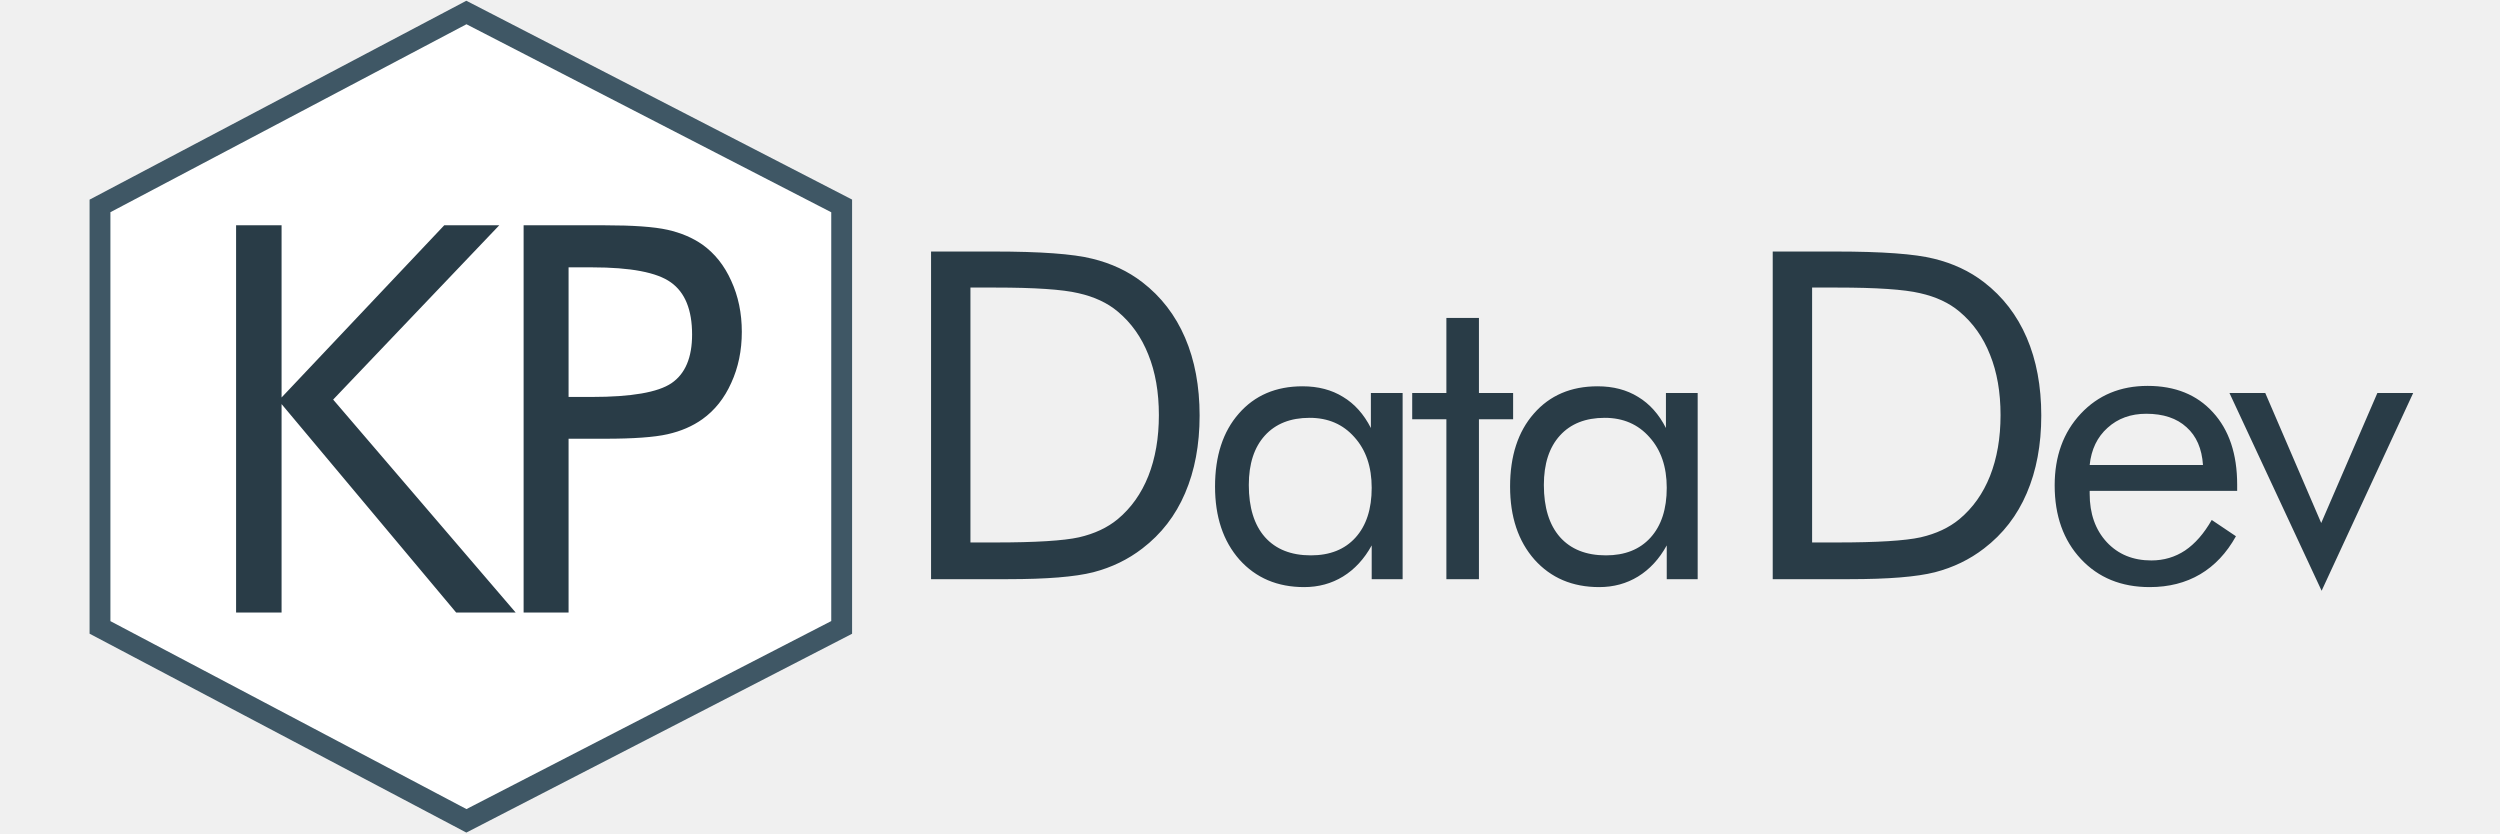
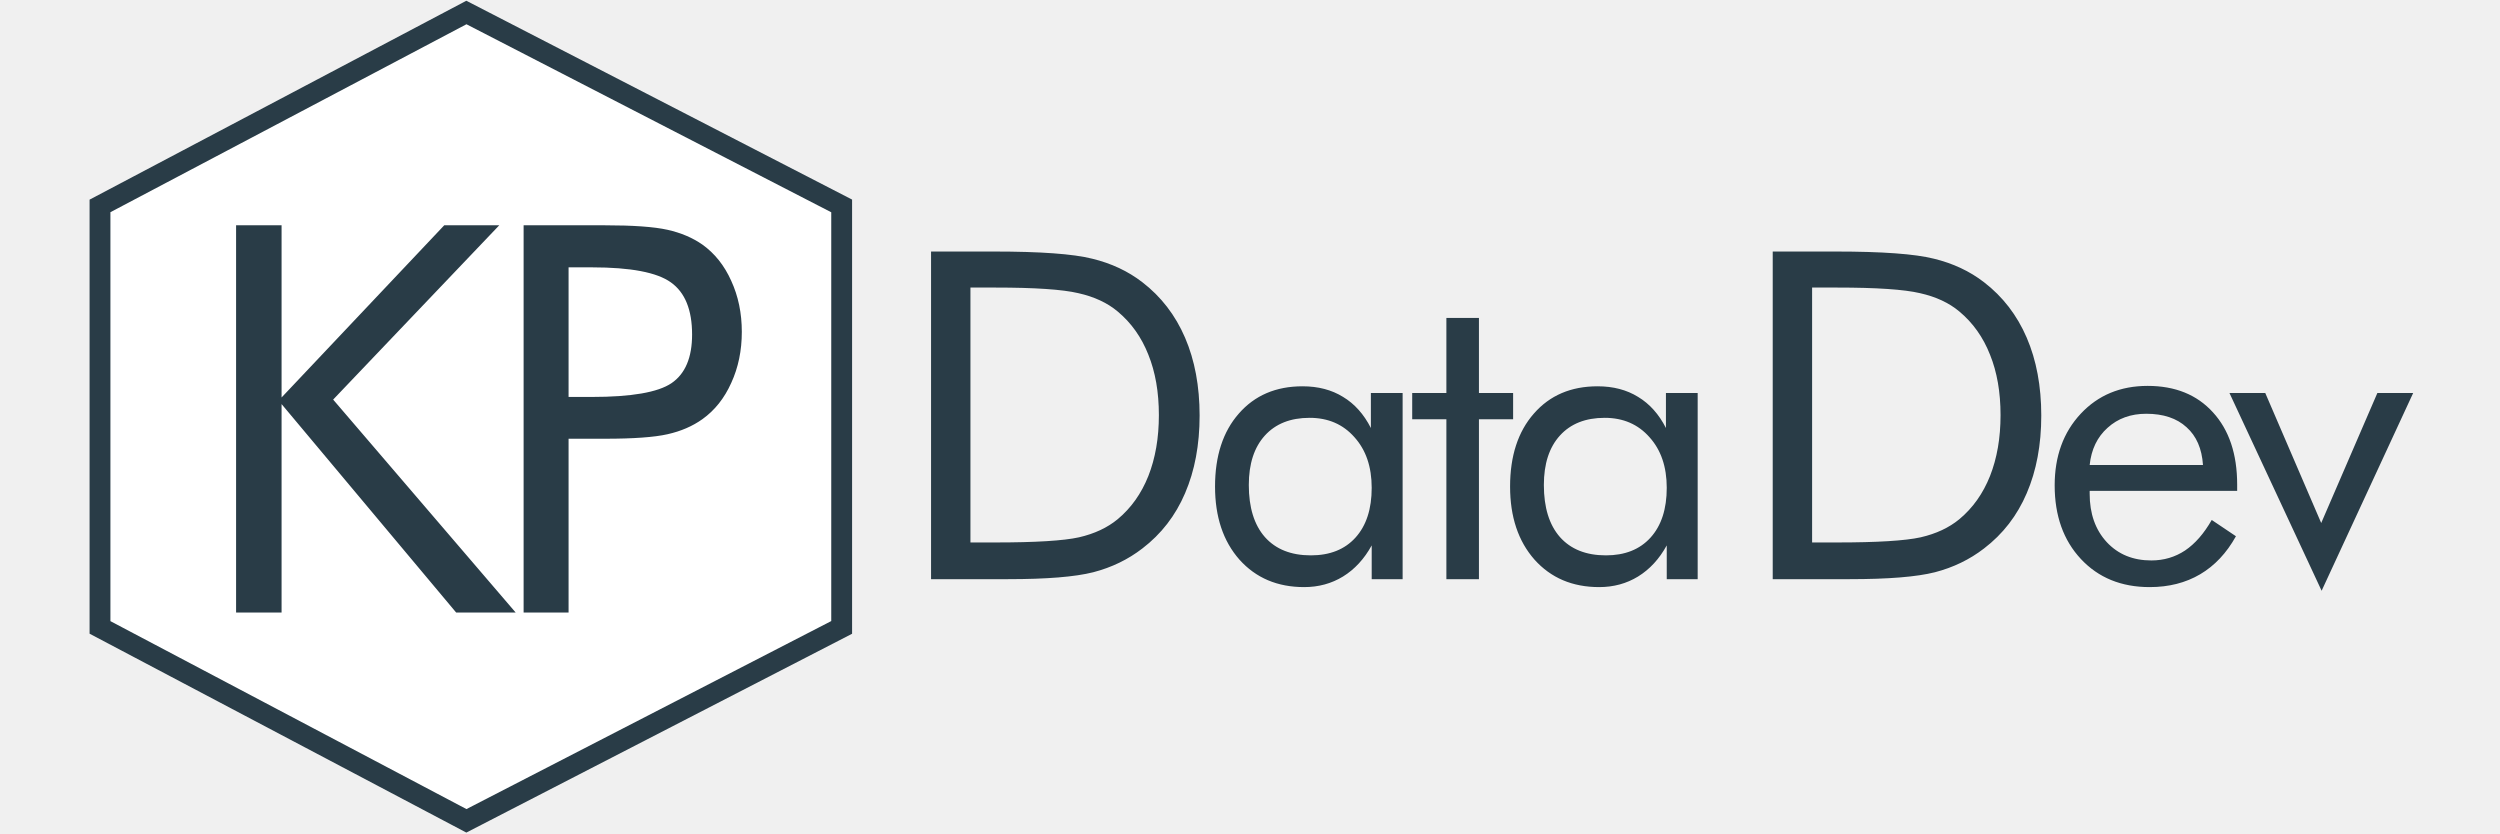
<svg xmlns="http://www.w3.org/2000/svg" width="600" height="200" fill="none">
-   <path d="M111.936 3L24 49.421v101.158L111.936 197 202 150.579V49.421L111.936 3z" fill="#fff" stroke="#3f5765" stroke-width="5" />
+   <path d="M111.936 3L24 49.421v101.158L111.936 197 202 150.579V49.421L111.936 3z" fill="#fff" stroke="#293c47" stroke-width="5" />
  <path d="M56.661 147V54.07h10.918v41.323l39.038-41.323h13.203L79.957 95.901 123.755 147h-14.282L67.579 96.981V147H56.661zm79.797-41.704V147h-10.791V54.07h19.488c6.813 0 11.827.36 15.044 1.079s6.009 1.904 8.379 3.555c2.962 2.116 5.268 5.015 6.918 8.696 1.693 3.682 2.54 7.765 2.54 12.251s-.847 8.569-2.54 12.251c-1.65 3.682-3.956 6.58-6.918 8.697-2.37 1.692-5.163 2.898-8.379 3.618-3.174.719-8.189 1.079-15.044 1.079h-3.111-5.586zm0-10.029h5.586c9.48 0 15.848-1.1 19.107-3.301 3.301-2.243 4.951-6.136 4.951-11.68 0-5.924-1.693-10.093-5.078-12.505-3.343-2.412-9.67-3.618-18.98-3.618h-5.586v31.103zm96.448 34.924h5.962c9.668 0 16.364-.411 20.088-1.235 3.724-.859 6.821-2.31 9.292-4.351 3.223-2.685 5.676-6.14 7.358-10.366 1.683-4.261 2.525-9.131 2.525-14.609 0-5.514-.842-10.348-2.525-14.502-1.647-4.189-4.099-7.645-7.358-10.366-2.471-2.077-5.622-3.545-9.453-4.404-3.796-.895-10.438-1.343-19.927-1.343h-5.962v61.176zM223.453 139V60.367h15.093c11.172 0 19.031.573 23.579 1.719 4.583 1.11 8.594 2.99 12.031 5.64 4.512 3.473 7.932 7.913 10.259 13.32s3.491 11.637 3.491 18.691c0 7.019-1.163 13.231-3.491 18.638-2.292 5.371-5.711 9.793-10.259 13.267-3.437 2.649-7.358 4.547-11.762 5.693-4.369 1.11-11.19 1.665-20.464 1.665h-3.384-15.093zm105.754-21.924c0-5.045-1.384-9.098-4.151-12.158-2.734-3.092-6.315-4.639-10.742-4.639-4.59 0-8.171 1.416-10.742 4.248s-3.858 6.787-3.858 11.866c0 5.403 1.286 9.57 3.858 12.5 2.604 2.929 6.282 4.394 11.035 4.394 4.557 0 8.122-1.416 10.693-4.248 2.605-2.865 3.907-6.852 3.907-11.963zm7.422-22.754V139h-7.422v-8.105c-1.791 3.255-4.086 5.745-6.885 7.47-2.767 1.693-5.876 2.539-9.326 2.539-6.413 0-11.589-2.197-15.528-6.592-3.906-4.427-5.859-10.27-5.859-17.529 0-7.357 1.904-13.2 5.713-17.529 3.808-4.362 8.903-6.543 15.283-6.543 3.744 0 6.983.846 9.717 2.539 2.767 1.66 4.997 4.15 6.689 7.471v-8.399h7.618zm10.503 6.299h-8.203v-6.299h8.203V76.305h7.813v18.018h8.203v6.299h-8.203V139h-7.813v-38.379zm52.887 16.455c0-5.045-1.383-9.098-4.15-12.158-2.735-3.092-6.315-4.639-10.742-4.639-4.59 0-8.171 1.416-10.743 4.248s-3.857 6.787-3.857 11.866c0 5.403 1.286 9.57 3.857 12.5 2.605 2.929 6.283 4.394 11.036 4.394 4.557 0 8.121-1.416 10.693-4.248 2.604-2.865 3.906-6.852 3.906-11.963zm7.422-22.754V139h-7.422v-8.105c-1.79 3.255-4.085 5.745-6.885 7.47-2.767 1.693-5.875 2.539-9.326 2.539-6.413 0-11.588-2.197-15.527-6.592-3.906-4.427-5.86-10.27-5.86-17.529 0-7.357 1.905-13.2 5.713-17.529 3.809-4.362 8.903-6.543 15.284-6.543 3.743 0 6.982.846 9.716 2.539 2.767 1.66 4.997 4.15 6.69 7.471v-8.399h7.617zm27.465 35.869h5.962c9.668 0 16.364-.411 20.088-1.235 3.724-.859 6.821-2.31 9.292-4.351 3.223-2.685 5.676-6.14 7.358-10.366 1.683-4.261 2.525-9.131 2.525-14.609 0-5.514-.842-10.348-2.525-14.502-1.647-4.189-4.099-7.645-7.358-10.366-2.471-2.077-5.622-3.545-9.453-4.404-3.796-.895-10.438-1.343-19.927-1.343h-5.962v61.176zM425.453 139V60.367h15.093c11.172 0 19.031.573 23.579 1.719 4.583 1.11 8.594 2.99 12.031 5.64 4.512 3.473 7.932 7.913 10.259 13.32s3.491 11.637 3.491 18.691c0 7.019-1.163 13.231-3.491 18.638-2.292 5.371-5.711 9.793-10.259 13.267-3.437 2.649-7.358 4.547-11.762 5.693-4.369 1.11-11.19 1.665-20.464 1.665h-3.384-15.093zm103.263-27.393c-.26-3.938-1.578-6.966-3.955-9.082-2.343-2.148-5.566-3.222-9.668-3.222-3.711 0-6.803 1.123-9.277 3.369-2.474 2.213-3.906 5.192-4.297 8.935h27.197zm8.204 6.202h-35.401v.683c0 4.785 1.367 8.659 4.102 11.621 2.734 2.93 6.299 4.395 10.693 4.395 2.995 0 5.697-.798 8.106-2.393 2.408-1.627 4.541-4.069 6.396-7.324l5.811 3.906c-2.247 4.037-5.111 7.08-8.594 9.131s-7.52 3.076-12.11 3.076c-6.803 0-12.304-2.246-16.503-6.738s-6.299-10.384-6.299-17.676c0-6.998 2.083-12.728 6.25-17.187s9.521-6.689 16.064-6.689c6.608 0 11.833 2.116 15.674 6.348 3.874 4.232 5.811 10.01 5.811 17.334v1.514zm20.269 23.974L535.07 94.322h8.594l13.427 31.201 13.477-31.201h8.594l-21.973 47.461z" fill="#293c47" />
</svg>
